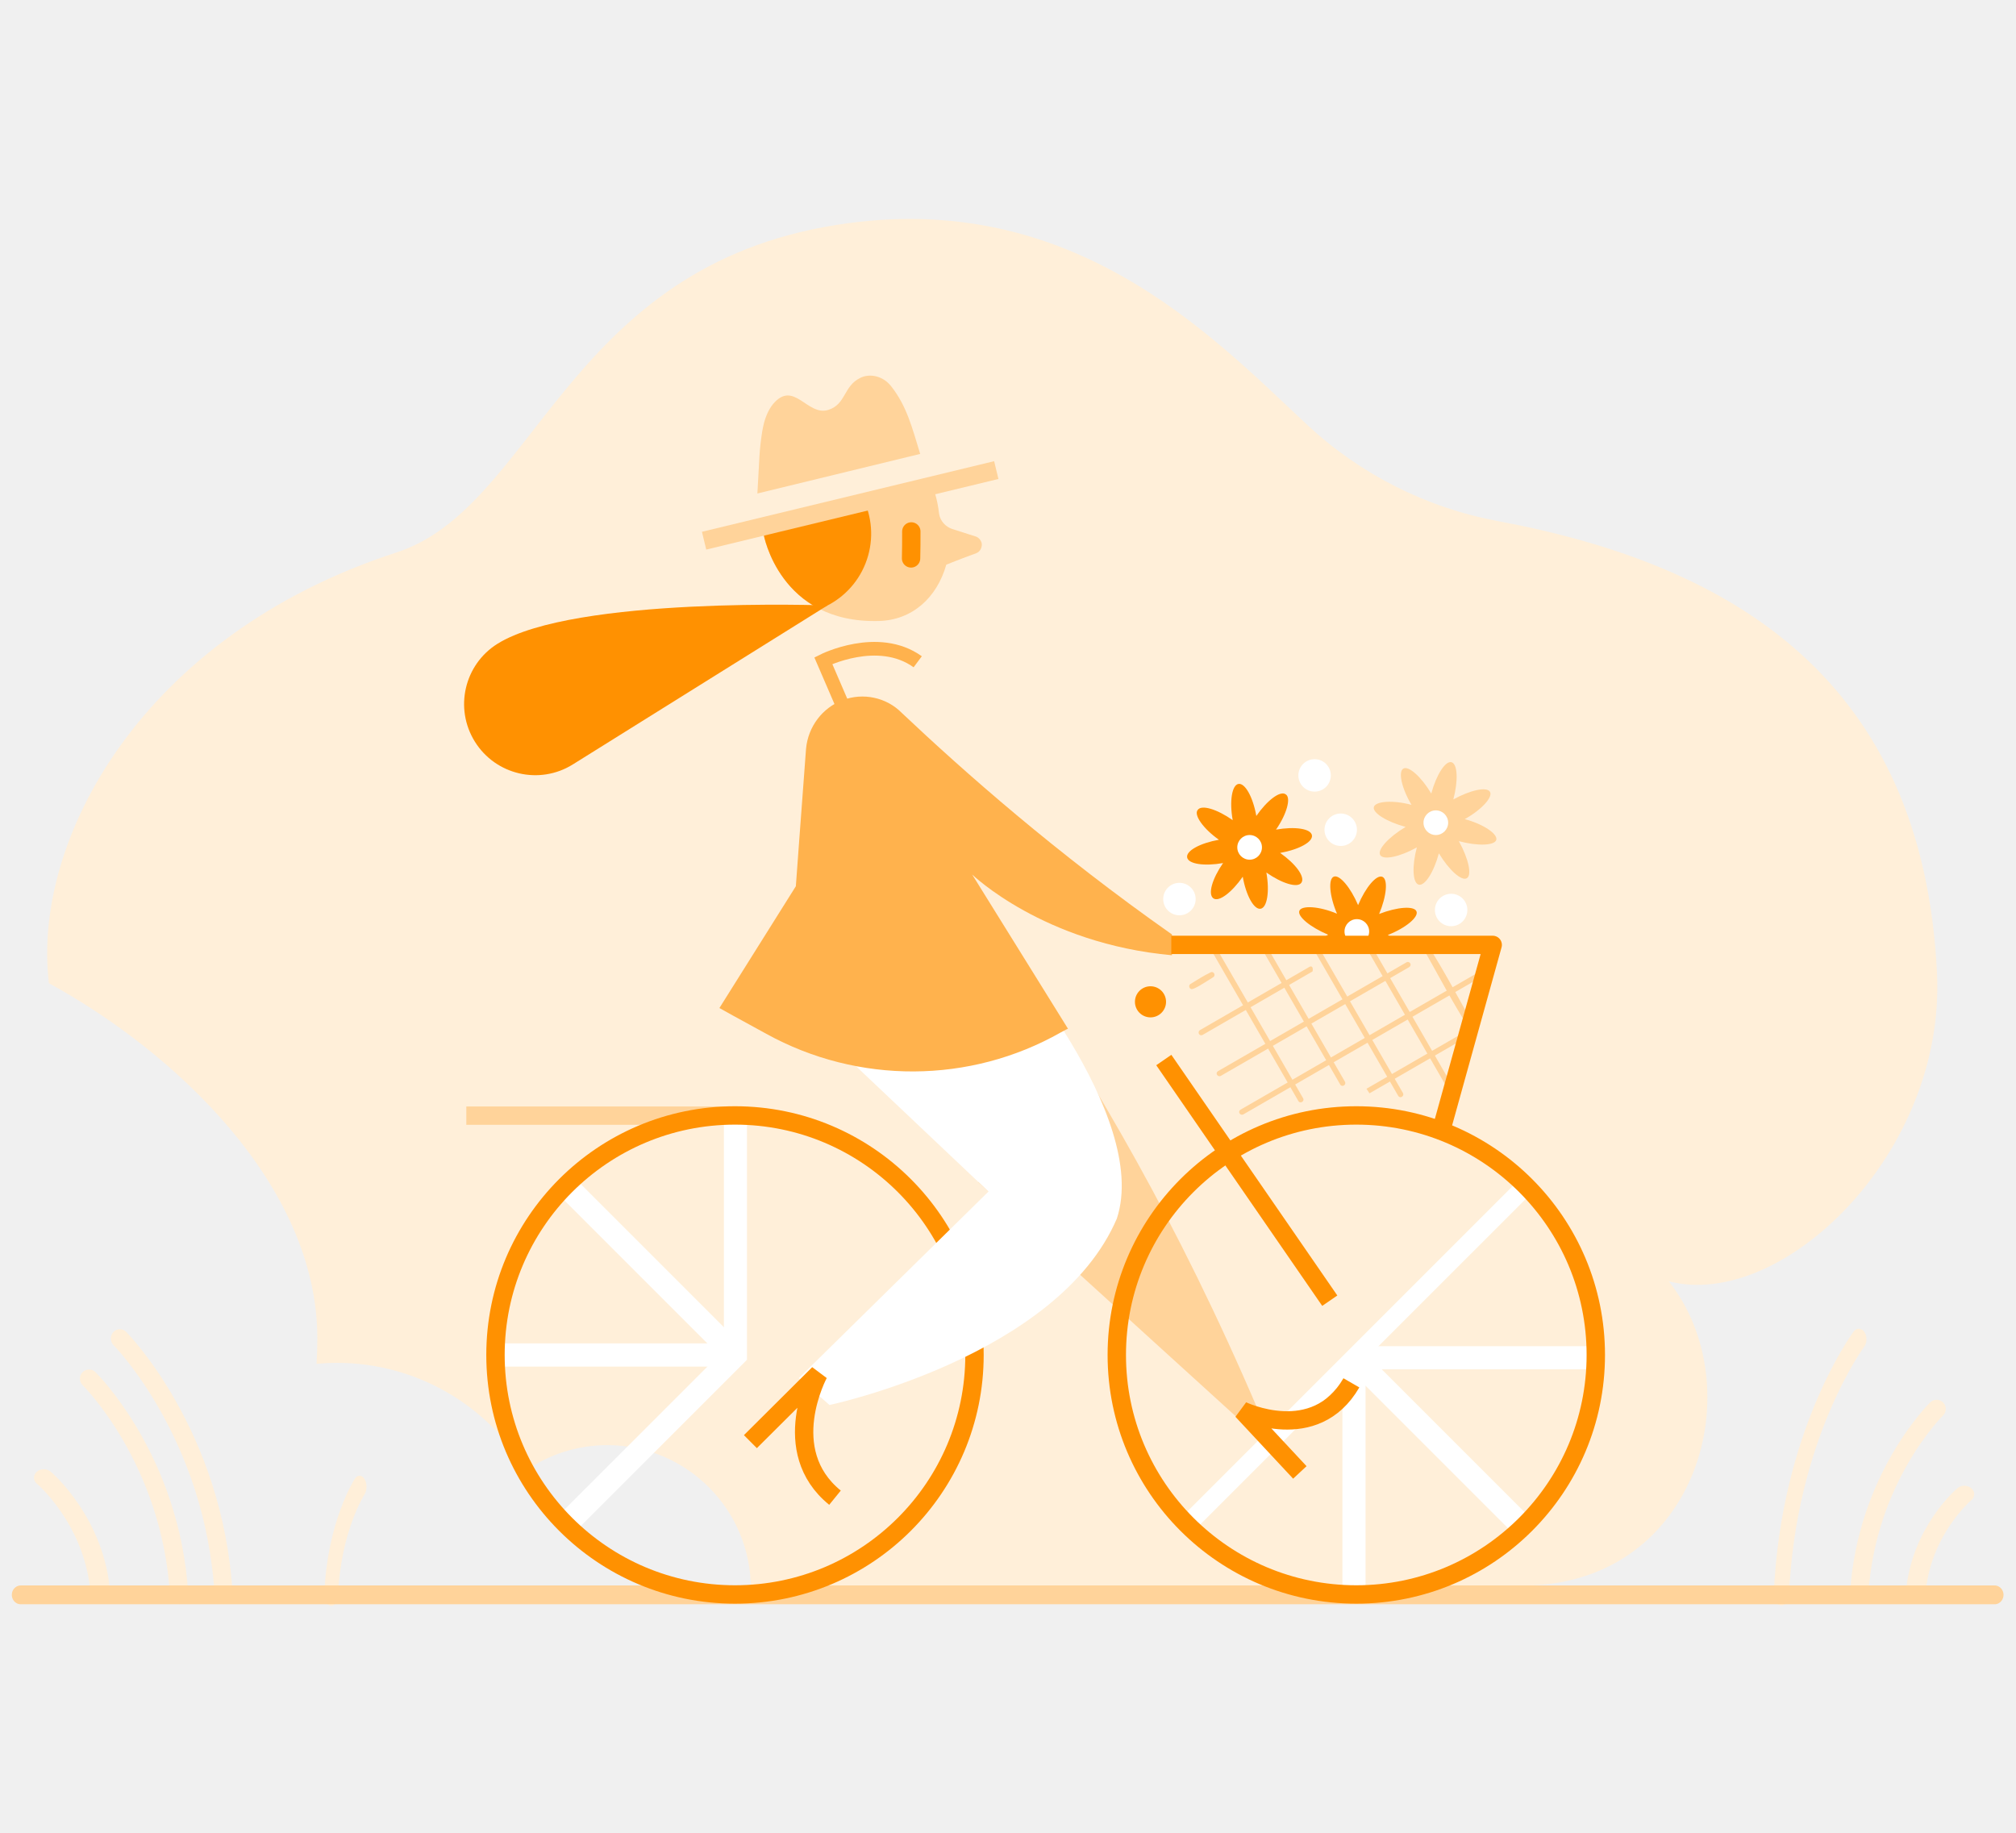
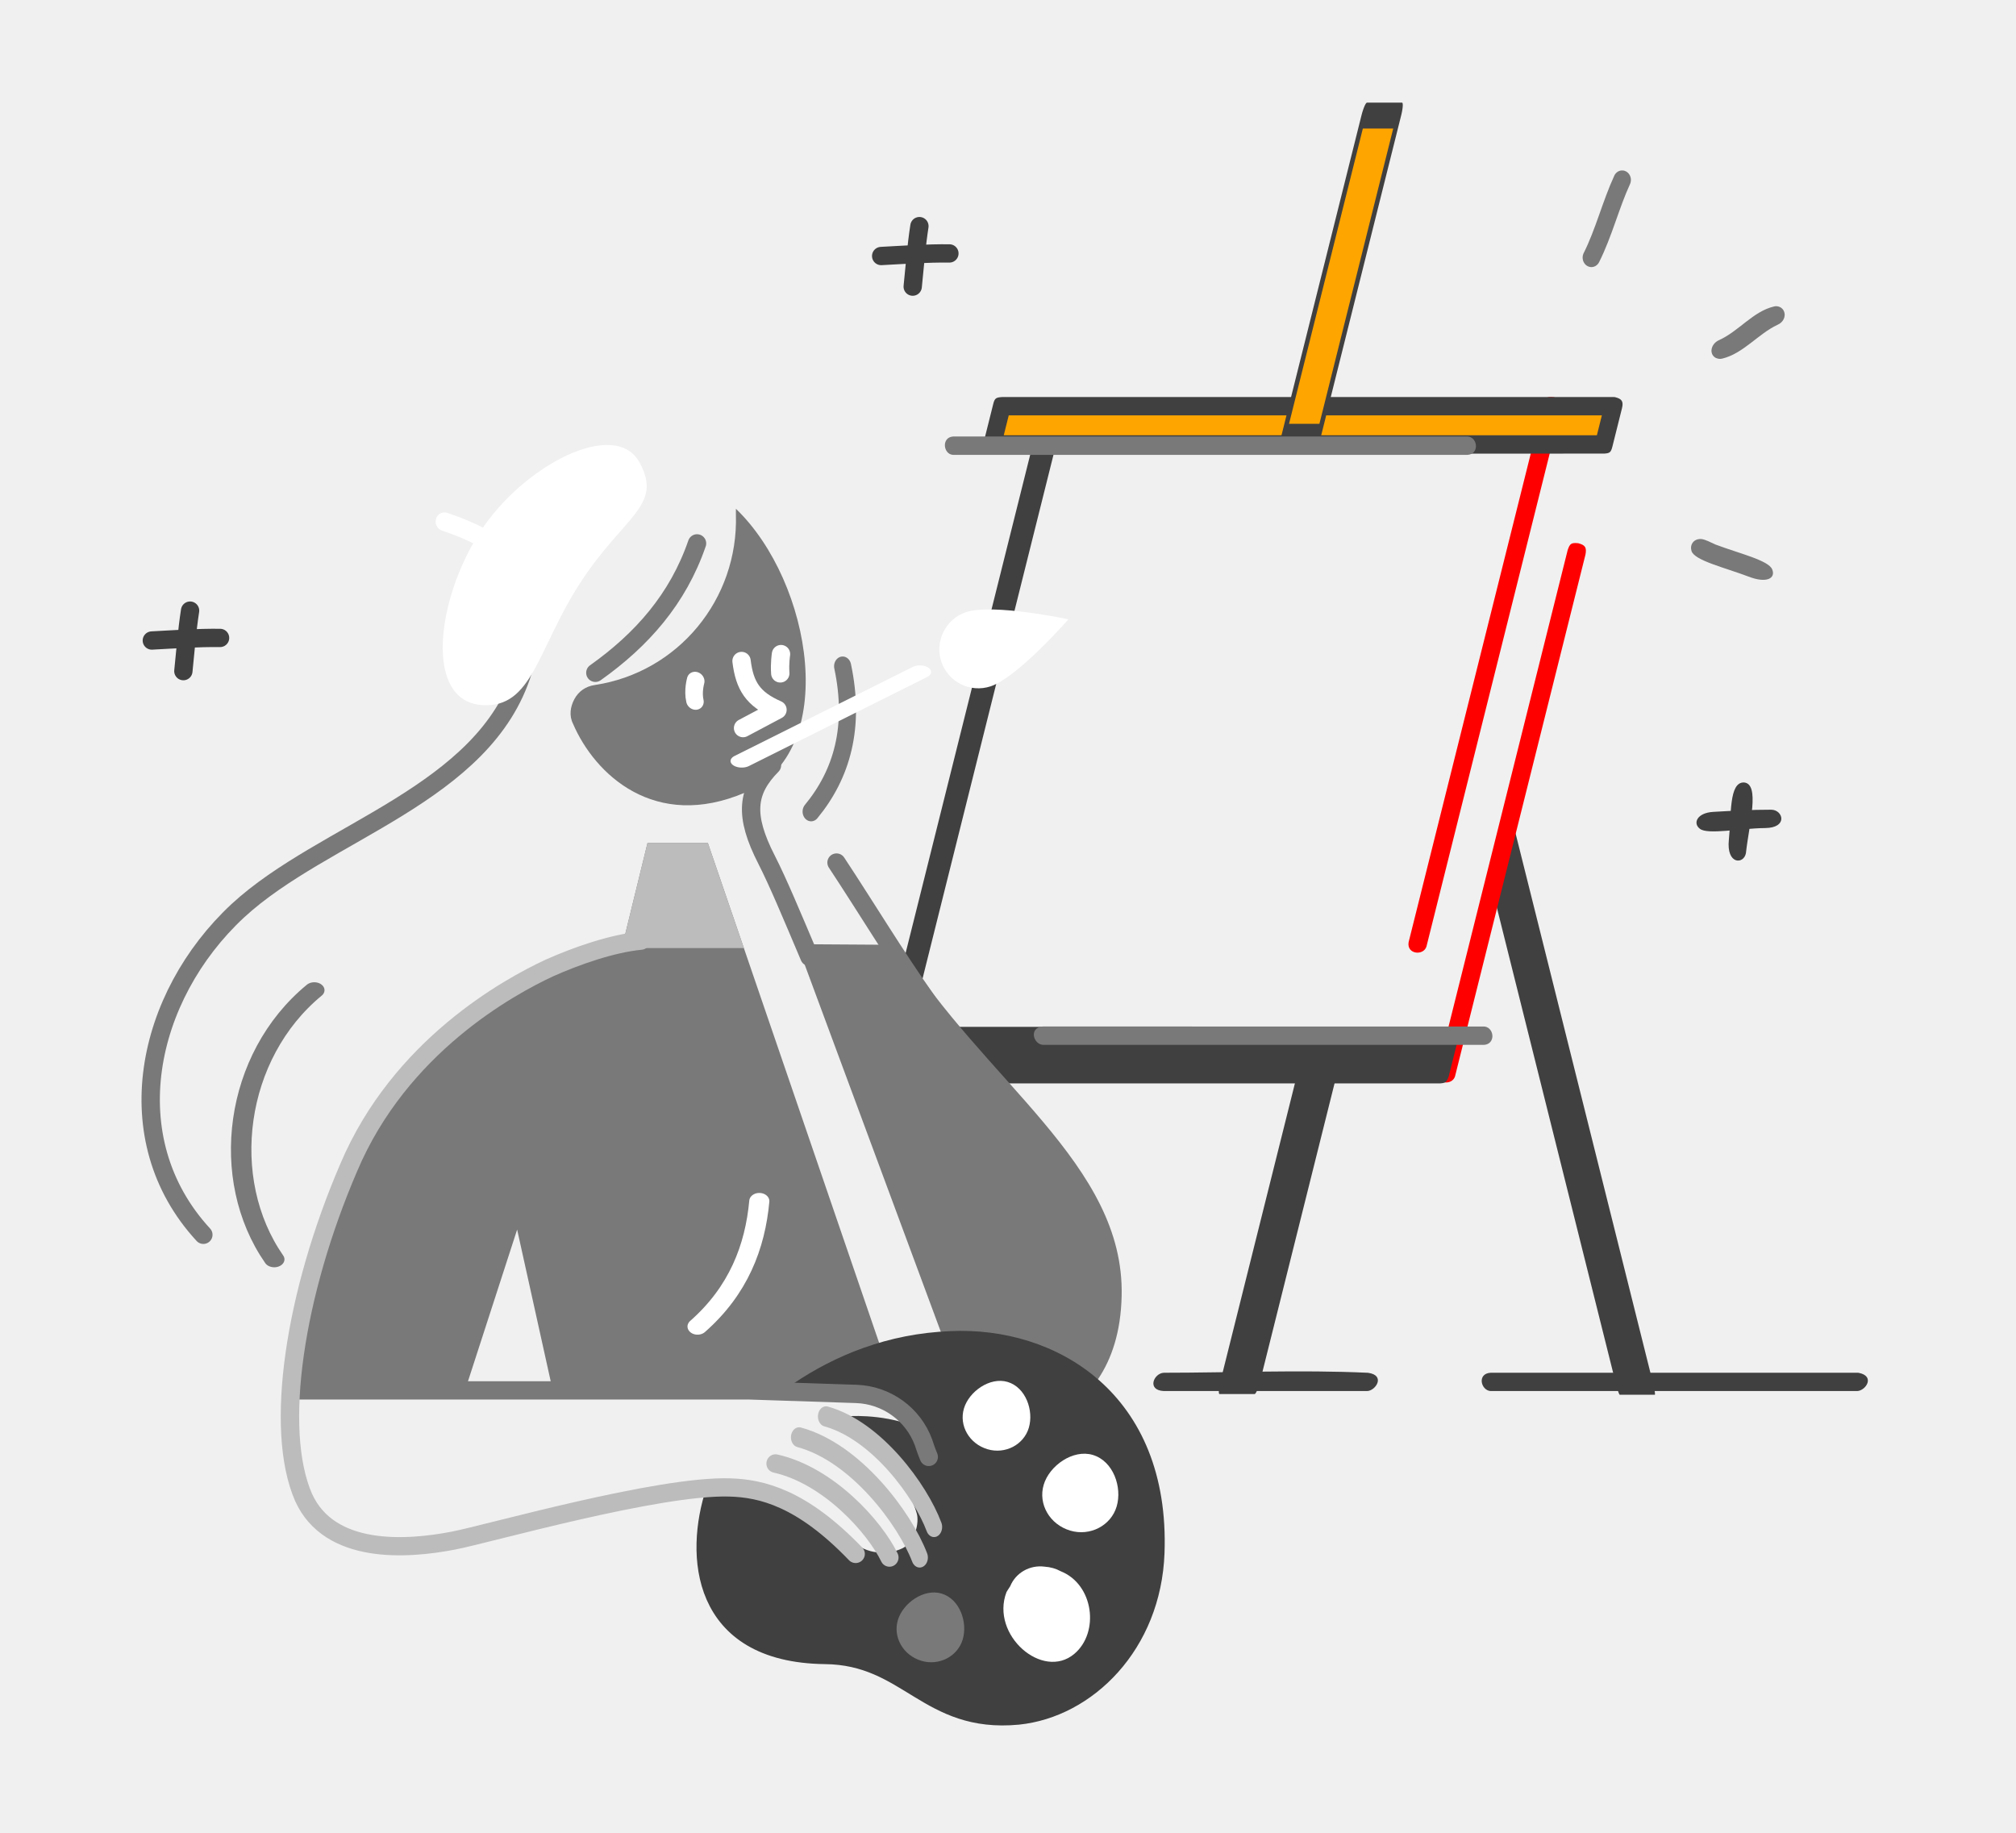
- <svg xmlns="http://www.w3.org/2000/svg" data-svgs-path="theme_tangerine/today_zero.svg" viewBox="0 0 220 200" fill-rule="evenodd" clip-rule="evenodd" stroke-linecap="round" stroke-linejoin="round" stroke-miterlimit="1.5">
-   <g transform="translate(-2050 -240)">
-     <g id="TodayZero">
-       <path fill="none" d="M1800-100h300v300h-300z" transform="matrix(.73333 0 0 .66667 730 306.667)" />
-       <g transform="translate(-697.953 -324.629)">
-         <g id="TodayZeroA">
-           <path d="M910.542 2035.61c-4.052-6.71-11.418-11.21-19.826-11.21-.71 0-1.413.04-2.107.1.056-.88.084-1.77.084-2.67 0-16-14.917-29.93-28.049-37.1-1.812-14.85 9.601-36.34 36.321-45.02 14.327-4.65 17.58-29.04 44.762-34.02 25.358-4.65 40.343 11.29 50.401 20.67a39.991 39.991 0 0 0 19.972 10.08c24.7 4.61 44.37 16.66 45.86 47.2.93 18.94-16.24 35.3-28.03 32.24 8.68 10.96 3.18 31.42-14.83 31.8l-81.102.56.002-.24c0-8.28-6.721-15-15-15-3.136 0-6.049.97-8.458 2.61z" fill="#ffefd9" transform="translate(1854.61 -1400.53) scale(1.0442)" />
-           <path fill="#ffd39a" fill-rule="nonzero" d="M906 1997.12h26v1.768h-26z" transform="translate(1773.81 -1574.13) scale(1.13138)" />
-           <path d="M534.394 1190.53c-.441-.59-1.55.37-1.55.37l-.006 35.27 1.689.1.006-35.27s.024-.18-.139-.47z" fill="#ffd39a" fill-rule="nonzero" transform="scale(-.35409 .35409) rotate(-60 -3214.049 9126.704)" />
-           <path d="M534.244 1190.67c-.507-.3-1.248-.12-1.313.33v49.06c.08.57 1.415.67 1.509 0l.001-49.06c-.038-.27-.12-.26-.197-.33z" fill="#ffd39a" fill-rule="nonzero" transform="matrix(-.1987 -.34416 -.52902 .30543 3645.53 490.907)" />
-           <path d="M534.344 1190.62c-.537-.43-1.426-.22-1.492.38v49.06c.079.72 1.574.84 1.668 0V1191c-.009-.07.013-.17-.176-.38z" fill="#ffd39a" fill-rule="nonzero" transform="matrix(-.17986 -.31152 -.41947 .24218 3497.17 547.717)" />
-           <path d="M534.344 1190.39c-.448-.7-1.466.48-1.466.48l-.006 48.26c0 .52.319.96.73.99h.003c.23.02.456-.08.624-.28.169-.21.264-.49.264-.79l.006-48.05s.025-.25-.155-.61z" fill="#ffd39a" fill-rule="nonzero" transform="matrix(-.18435 -.3193 -.24882 .14366 3285.74 669.698)" />
-           <path d="M537.465 1187.79c-2.273-4.16-7.982-2.28-8.306 2.9-.422 20.34-2.147 48.16 1.037 53.09 2.325 3.6 7.693 1.8 8.018-3.4.346-16.66 1.017-33.39-.019-50a7.65 7.65 0 0 0-.73-2.59z" fill="#ffd39a" fill-rule="nonzero" transform="matrix(-.03308 -.0573 -.04466 .02578 2951.05 670.877)" />
-           <path d="M534.508 1240.65c.266-.14.445-.19.496-.59V1191c-.116-.88-2.52-.9-2.638 0v49.06c.081.62.821 1.11 2.142.59z" fill="#ffd39a" fill-rule="nonzero" transform="matrix(.197 -.11373 -.19903 -.34474 3021.82 1155.93)" />
-           <path d="M534.537 1240.75c.6-.27.595-.43.625-.69V1191c-.113-.94-2.826-1.07-2.954 0v49.06c.08.67.882 1.2 2.329.69z" fill="#ffd39a" fill-rule="nonzero" transform="matrix(.17589 -.10155 -.17771 -.3078 3012.26 1103.63)" />
-           <path d="M534.579 1240.65c.48-.27.446-.38.471-.59V1191c-.111-.89-2.606-.98-2.729 0v49.06c.082.65.938 1.16 2.258.59z" fill="#ffd39a" fill-rule="nonzero" transform="matrix(.19042 -.10994 -.1924 -.33323 3028.33 1139.63)" />
-           <path d="M534.528 1240.75c.346-.16.566-.25.619-.69V1191c-.112-.93-2.796-1.06-2.922 0v49.06c.079.67.872 1.18 2.303.69z" fill="#ffd39a" fill-rule="nonzero" transform="matrix(.17785 -.10268 -.1797 -.31124 3025.13 1108.48)" />
-           <path d="M535.047 1241.21c.883-.38.94-.61 1.05-1 1.554-16.38.014-32.81.014-49.21-.141-1.48-4.373-1.76-4.835-.15-1.554 16.38-.014 32.81-.014 49.21.101 1.07 1.601 1.9 3.785 1.15z" fill="#ffd39a" fill-rule="nonzero" transform="matrix(.10715 -.06186 -.10826 -.18751 2980.44 933.271)" />
-           <path d="M21078.5 1361.07c0-2.25.6-4.07 1.4-4.07.8 0 1.4 1.82 1.4 4.07 1.6-1.59 3.4-2.43 3.9-1.87.6.55-.3 2.29-1.9 3.88 2.3 0 4.1.64 4.1 1.42 0 .78-1.8 1.42-4.1 1.42 1.6 1.59 2.5 3.33 1.9 3.88-.5.56-2.3-.28-3.9-1.87 0 2.25-.6 4.07-1.4 4.07-.8 0-1.4-1.82-1.4-4.07-1.6 1.59-3.3 2.43-3.9 1.87-.6-.55.3-2.29 1.9-3.88-2.3 0-4.1-.64-4.1-1.42 0-.78 1.8-1.42 4.1-1.42-1.6-1.59-2.5-3.33-1.9-3.88.6-.56 2.3.28 3.9 1.87z" fill="#ff9101" transform="matrix(-.16127 -.90792 .90792 -.16127 5045.01 20015.9)" />
-           <circle cx="992.409" cy="1962.41" r="2.409" fill="#fff" transform="matrix(.5585 0 0 .5585 2330.06 -438.91)" />
-           <path d="M21078.6 1361.24c0-2.34.6-4.24 1.3-4.24.7 0 1.4 1.9 1.4 4.24 1.6-1.65 3.4-2.57 3.9-2.04.5.52-.4 2.3-2 3.95 2.3 0 4.2.61 4.2 1.35 0 .75-1.9 1.35-4.2 1.35 1.6 1.66 2.5 3.43 2 3.95-.5.53-2.3-.39-3.9-2.04 0 2.34-.7 4.24-1.4 4.24s-1.3-1.9-1.3-4.24c-1.7 1.65-3.5 2.57-4 2.04-.5-.52.4-2.29 2-3.95-2.3 0-4.2-.6-4.2-1.35 0-.74 1.9-1.35 4.2-1.35-1.6-1.65-2.5-3.43-2-3.95.5-.53 2.3.39 4 2.04z" fill="#ffd39a" transform="matrix(.23866 -.8907 .8907 .23866 -3341.73 19104.7)" />
-           <circle cx="992.409" cy="1962.41" r="2.409" fill="#fff" transform="matrix(.73496 0 0 .73496 2164.88 -787.12)" />
-           <circle cx="992.409" cy="1962.41" r="2.409" fill="#fff" transform="matrix(.73496 0 0 .73496 2176.93 -778.362)" />
-           <circle cx="992.409" cy="1962.41" r="2.409" fill="#fff" transform="matrix(.73496 0 0 .73496 2162.03 -793.049)" />
-           <circle cx="992.409" cy="1962.41" r="2.409" fill="#fff" transform="matrix(.73496 0 0 .73496 2147.28 -779.555)" />
-           <path d="M21078.6 1361.24c0-2.34.6-4.24 1.3-4.24.7 0 1.4 1.9 1.4 4.24 1.6-1.65 3.4-2.57 3.9-2.04.5.52-.4 2.3-2 3.95 2.3 0 4.2.61 4.2 1.35 0 .75-1.9 1.35-4.2 1.35 1.6 1.66 2.5 3.43 2 3.95-.5.53-2.3-.39-3.9-2.04 0 2.34-4.4-8.17-2.7-6.52z" fill="#ff9101" transform="matrix(.35673 -.85033 .85033 .35673 -5783.98 18104.8)" />
-           <circle cx="992.409" cy="1962.41" r="2.409" fill="#fff" transform="matrix(.5585 0 0 .5585 2341.76 -429.731)" />
-           <circle cx="992.409" cy="1962.41" r="2.409" fill="#fff" transform="matrix(.5585 0 0 .5585 2350.38 -441.601)" />
-           <path d="M2959.287 718.38s-7.693 7.532-8.454 20.288" fill="none" stroke="#ffefd9" stroke-width="2.003" />
-           <path d="M16521 1367s9.1 8.91 10 24" fill="none" stroke="#ffefd9" stroke-width="4.03" transform="matrix(-.5324 0 0 .45789 11758.1 101.746)" />
-           <path d="M16521 1367s9.1 8.91 10 24" fill="none" stroke="#ffefd9" stroke-width="1.97" transform="matrix(-.84533 0 0 1.16233 16916.5 -878.133)" />
-           <path d="M2914.156 694.345l-36.963 36.962" fill="none" stroke="#fff" stroke-width="2.002" stroke-linecap="butt" stroke-linejoin="miter" />
-           <path d="M16660.5 1343v47" fill="none" stroke="#fff" stroke-width="2.27" stroke-linecap="butt" stroke-linejoin="miter" transform="matrix(1.1122 0 0 .5561 -15634.1 -34.045)" />
-           <path d="M16660.5 1343v47" fill="none" stroke="#fff" stroke-width="2.26" stroke-linecap="butt" stroke-linejoin="miter" transform="rotate(-45 10651.763 19610.098) scale(1.1122 .56793)" />
-           <path d="M16660.5 1343v47" fill="none" stroke="#fff" stroke-width="2.27" stroke-linecap="butt" stroke-linejoin="miter" transform="matrix(0 -1.1122 .5561 0 2148.84 19242.6)" />
-           <path d="M16660.5 1343v47" fill="none" stroke="#fff" stroke-width="2.26" stroke-linecap="butt" stroke-linejoin="miter" transform="matrix(1.1122 0 0 .56793 -15701.6 -76.373)" />
-           <path d="M16660.5 1343v47" fill="none" stroke="#fff" stroke-width="2.27" stroke-linecap="butt" stroke-linejoin="miter" transform="rotate(-45 10606.043 19696.236) scale(1.1122 .5561)" />
-           <path d="M16660.5 1343v47" fill="none" stroke="#fff" stroke-width="2.28" stroke-linecap="butt" stroke-linejoin="miter" transform="matrix(0 -1.1122 .54427 0 2071.13 19242.3)" />
-           <path d="M16660.5 1343v47" fill="none" stroke="#fff" stroke-width="2.27" stroke-linecap="butt" stroke-linejoin="miter" transform="rotate(-135 10663.85 4000.993) scale(1.1122 .56556)" />
-           <path d="M2757.67 715.074s8.945 8.76 9.83 23.594" fill="none" stroke="#ffefd9" stroke-width="1.996" />
-           <path d="M16521 1367s9.1 8.91 10 24" fill="none" stroke="#ffefd9" stroke-width="3.46" transform="matrix(.61914 0 0 .53248 -7476.08 -2.02)" />
-           <path d="M16521 1367s9.1 8.91 10 24" fill="none" stroke="#ffefd9" stroke-width="4.87" transform="matrix(-.30957 0 0 .49152 7901.6 54.957)" />
-           <path d="M16521 1367s9.1 8.91 10 24" fill="none" stroke="#ffefd9" stroke-width="1.74" transform="matrix(1.1325 0 0 1.16553 -15949 -882.588)" />
-           <path d="M16510 1390h247.8" fill="none" stroke="#ffd39a" stroke-width="2.23" transform="matrix(.86928 0 0 .92058 -11601.6 -540.94)" />
-           <circle cx="16572.5" cy="1362.5" r="18.5" fill="none" stroke="#ff9101" stroke-width="1.42" transform="translate(-20585.3 -1212.44) scale(1.41279)" />
-           <path d="M16621.3 1346.54l25.9 23.55 1.6-1.08c-8.1-18.93-15.9-31.84-23.8-44.01l-3.7 21.54z" fill="#ffd39a" transform="translate(-15631.5 -803.988) scale(1.1122)" />
-           <path d="M16623.3 1323.01l-21.7 4.86 20.7 19.59-18.6 18.3 3 2.64s22.4-4.73 28.2-18.3c3.3-10.12-11.6-27.09-11.6-27.09z" fill="#fff" transform="translate(-15631.5 -803.988) scale(1.1122)" />
-           <path d="M2874.955 680.303l18.112 26.262" fill="none" stroke="#ff9101" stroke-width="2.001" stroke-linecap="butt" stroke-linejoin="miter" />
-           <path d="M16629.4 1332.86c-8.9 5.06-19.9 5.11-28.9.14-2.7-1.46-4.6-2.53-4.6-2.53l7.5-11.95s.5-6.87 1-13.49c.2-2.16 1.6-4.02 3.6-4.77 2-.76 4.3-.27 5.8 1.26 6.1 5.76 15.1 13.72 26.5 21.73v2.04c-12.6-1.13-19.6-7.92-19.6-7.92l9.4 15.13s-.3.13-.7.36z" fill="#ffb24d" transform="translate(-15631.5 -805.12) scale(1.1122)" />
-           <path d="M2829.841 721.947l7.452-7.418s-4.56 8.386 1.78 13.535M2889.801 725.306l-6.296-6.754s7.948 3.857 11.921-3.023" fill="none" stroke="#ff9101" stroke-width="2.002" stroke-linecap="butt" stroke-linejoin="miter" />
-           <circle cx="16572.5" cy="1362.5" r="18.5" fill="none" stroke="#ff9101" stroke-width="1.42" transform="translate(-20517.5 -1212.44) scale(1.41279)" />
-           <path d="M2875.775 667.74h35.073l-5.657 20.366" fill="none" stroke="#ff9101" stroke-width="2.003" stroke-linecap="butt" />
-           <circle cx="964" cy="1992" r="2" fill="#ff9101" transform="matrix(.84853 0 0 .84853 2055.52 -1016.32)" />
-           <g transform="rotate(15.851 14517.738 -63056.329) scale(1.07957)">
-             <path d="M19160.7 1281.8l-15.3 9.04s4 8.26 13.6 5.24c3.2-1 5-3.84 5-7.34 0 0 1.3-1.01 2.6-1.94.3-.23.4-.63.3-.99-.1-.36-.5-.61-.8-.62-.9-.03-1.8-.06-2.5-.08-.7-.02-1.4-.45-1.7-1.1-.6-1.47-1.2-2.21-1.2-2.21z" fill="#ffd39a" />
-             <clipPath id="_clip1">
-               <path d="M19160.7 1281.8l-15.3 9.04s4 8.26 13.6 5.24c3.2-1 5-3.84 5-7.34 0 0 1.3-1.01 2.6-1.94.3-.23.4-.63.3-.99-.1-.36-.5-.61-.8-.62-.9-.03-1.8-.06-2.5-.08-.7-.02-1.4-.45-1.7-1.1-.6-1.47-1.2-2.21-1.2-2.21z" />
-             </clipPath>
-             <g clip-path="url(#_clip1)">
-               <circle cx="933.915" cy="1953.09" r="3.915" fill="#ff9101" transform="translate(17199.3 -2785.22) scale(2.08657)" />
-               <path d="M19159.68 1286.477c.26.873.486 1.751.721 2.629" fill="none" stroke="#ff9101" stroke-width="1.855" />
-             </g>
-           </g>
-           <path d="M2824.788 623.63l31.887-7.704" fill="none" stroke="#ffd39a" stroke-width="1.997" stroke-linecap="butt" stroke-linejoin="miter" />
-           <path d="M2881.35 2659.91c-.39-1.39-.79-2.78-1.18-4.17-.26-.94-.47-1.88-.63-2.84-.11-.68-.18-1.36-.12-2.05.04-.5.14-1 .33-1.46 1.48-3.45 4.44.17 6.63-1.35 1.85-1.28.82-3.19 2.49-4.73.89-.83 2.5-1.06 3.87-.2 2.66 1.67 4.14 3.99 5.98 6.45" fill="#ffd39a" transform="matrix(.84803 .28016 -.29317 .88738 1166.94 -2549.11)" />
-           <path d="M922.972 1933s-11.472 13.87-11.472 19.82c0 2.59 2.57 4.69 5.736 4.69s5.736-2.1 5.736-4.69V1933z" fill="#ff9101" transform="matrix(.71654 1.14772 -1.40202 .8753 4887.01 -2120.57)" />
-           <path d="M943.947 1964l-2.57-6.06s4.985-2.56 8.623.1" fill="none" stroke="#ffb24d" stroke-width="1.27" stroke-linecap="butt" stroke-linejoin="miter" transform="matrix(1.1946 0 0 1.1746 1713.23 -1663.07)" />
+ <svg xmlns="http://www.w3.org/2000/svg" data-svgs-path="theme_dark/project_zero.svg" viewBox="0 0 220 200" fill-rule="evenodd" clip-rule="evenodd" stroke-linecap="round" stroke-linejoin="round" stroke-miterlimit="1.5">
+   <g transform="translate(-2800 -240)">
+     <g id="ProjectNew">
+       <path fill="none" d="M1800-100h300v300h-300z" transform="matrix(.73333 0 0 .66667 1480 306.667)" />
+       <path d="M19249.7 1267h-50v60.8l50 9.74V1267z" fill="#404040" stroke="#404040" stroke-width="3.2" transform="matrix(.07647 0 -.2183 -.8732 1784.795 1497.148)" />
+       <path d="M19249.7 1267h-50v82.69" fill="none" stroke="#404040" stroke-width="2.24" stroke-linejoin="miter" transform="matrix(1.13552 0 -.21699 .86796 -18612.74 -811.212)" />
+       <path d="M19200.3 1283.96c-6.3.23-7.9.54-8.3 1.4v64.61c.6 1.17 14.7.95 15.5-.55v-64.61c-.5-.8-1.3-.93-7.2-.85zM19250.3 1265.88c-6.3.23-7.9.53-8.3 1.4v66.62c.6 1.16 14.7.95 15.5-.55v-66.62c-.5-.8-1.3-.93-7.2-.85z" fill="red" fill-rule="nonzero" transform="matrix(-.1332 0 -.22039 .88155 5812.674 -832.598)" />
+       <path fill="orange" d="M19199.7 1267h50v82.695h-50z" transform="matrix(-1.33455 0 .01261 -.05045 28582.064 352.417)" />
+       <path d="M19199.8 1369.29c-.6-3.68-.8-9.2-.8-24.4v-82.7c0-12.86.1-14.08.5-15.01h50c.8 1.52 1 15.99 1 24.63v82.69c0 12.86-.1 14.09-.6 15.02h-50c0-.08-.1-.15-.1-.23zm49.2-39.42v-43.05h-48.5v43.05h48.5z" fill="#404040" fill-rule="nonzero" transform="matrix(-1.33455 0 .01261 -.05045 28582.064 352.417)" />
+       <path fill="orange" stroke="#404040" stroke-width="6.66" d="M19199.7 1267h50v82.695h-50z" transform="matrix(-.07647 0 .10594 -.42378 4277.86 824.587)" />
+       <path fill="#404040" stroke="#404040" stroke-width="6.56" d="M19199.7 1267h50v82.695h-50z" transform="matrix(-.07647 0 .10754 -.43017 4269.21 935.737)" />
+       <path d="M16552.5 1390h52.7" fill="#fff" transform="matrix(.42129 0 0 .42129 -4046.398 -194.795)" />
+       <path d="M16605.4 1387.64c4.6.64 2 4.63-.2 4.73h-52.7c-4.5-.21-2.6-4.62 0-4.74 17.6 0 35.3-.81 52.9.01z" fill="#404040" fill-rule="nonzero" transform="matrix(.42129 0 0 .42129 -4046.398 -194.795)" />
+       <path d="M16552.5 1390h95" fill="#fff" transform="matrix(.42129 0 0 .42129 -4010.738 -194.795)" />
+       <path d="M16647.8 1387.64c4.4.84 1.9 4.6-.3 4.73h-95c-2.5-.15-3.6-4.52 0-4.74h95c.1 0 .2.01.3.01z" fill="#404040" fill-rule="nonzero" transform="matrix(.42129 0 0 .42129 -4010.738 -194.795)" />
+       <path d="M16003 624.294c-7.6 8.064-9.1 23.123-3.8 32.949" fill="none" stroke="#797979" stroke-width="1.94" transform="matrix(1.14978 0 0 .89148 -15565.633 -208.494)" />
+       <path d="M19262.4 1267h-62.7v82.69h66.8l-4.1-82.69z" fill="#404040" transform="matrix(-.85107 0 .01261 -.05045 19281.444 421.147)" />
+       <path d="M19199.9 1369.32c-.8-2.41-1.3-9.25-1.4-24.43v-82.7c.1-12.86.2-14.08.9-15.01h62.7c.7.84.9 4.13 1.2 9.84l4.1 82.7c.6 13.19.3 28.66-.6 29.8h-66.8c0-.07-.1-.13-.1-.2zm64.3-39.45l-2.1-43.05h-61.2v43.05h63.3z" fill="#404040" fill-rule="nonzero" transform="matrix(-.85107 0 .01261 -.05045 19281.444 421.147)" />
+       <path d="M19245.2 1314.42c1.8 1.05 14.9.67 15.4-.73l-6.3-52.75c-.7-1.13-14.8-1.14-15.5.59l6.3 52.74c0 .05.1.1.1.15z" fill="#797979" fill-rule="nonzero" transform="matrix(.03447 .12866 .90855 -.01528 1104.478 -2103.974)" />
+       <path d="M19246.3 1323.23c1.8 1 14.8.64 15.3-.75l-7.3-61.54c-.7-1.15-14.9-.84-15.5.59l7.3 61.54c.1.05.1.1.2.16z" fill="#797979" fill-rule="nonzero" transform="matrix(.03447 .12866 .90855 -.01528 1094.671 -2168.354)" />
+       <path d="M19265.2 1097.4c1.4-2.57 2.2-5.57 3.5-8.18" fill="none" stroke="#797979" stroke-width="2" transform="matrix(.95795 0 0 1.03606 -15481.433 -868.863)" />
+       <path d="M19286.3 1102.52c1.1.08 1.3 1.47.1 1.96-2.2.95-3.9 3.03-6.3 3.56-.1.03-.3.04-.4.02-.1-.02-.3-.07-.4-.13-.7-.41-.5-1.42.4-1.82 2.3-.95 3.9-3.04 6.3-3.56.1-.02.1-.03.3-.03zM19277.7 1127.04c.5.05 1.1.36 1.6.57 2.7.95 6.1 1.67 6.5 2.64.4.91-.6 1.5-2.7.75-2.7-.95-6.2-1.7-6.5-2.71-.2-.61.2-1.28 1.1-1.25z" fill="#797979" fill-rule="nonzero" transform="matrix(.95795 0 0 1.03606 -15481.433 -868.863)" />
+       <path d="M19167.2 1070.73c-.6 3.88-.9 7.8-1.3 11.7M19159.8 1076.51c4.4-.23 8.8-.55 13.2-.5" fill="none" stroke="#404040" stroke-width="3.54" transform="matrix(.56424 0 0 .56423 -7914.567 -339.462)" />
+       <path d="M19167.3 1068.96c3.2.22 1 8.15.4 13.67-.4 2.21-3.8 2.26-3.3-2.58.5-4.78 0-11.14 2.9-11.09z" fill="#404040" fill-rule="nonzero" transform="matrix(.56424 0 0 .56423 -7824.656 -277.755)" />
+       <path d="M19172.6 1074.23c2.3.02 3.3 3.52-1.2 3.55-4.8.05-11.1 1.33-12.6.14-1.4-1.04-.6-3.09 2.6-3.27 3.7-.21 7.4-.43 11.2-.42z" fill="#404040" fill-rule="nonzero" transform="matrix(.56424 0 0 .56423 -7824.656 -277.755)" />
+       <path d="M19167.2 1070.73c-.6 3.88-.9 7.8-1.3 11.7M19159.8 1076.51c4.4-.23 8.8-.55 13.2-.5" fill="none" stroke="#404040" stroke-width="3.54" transform="matrix(.56424 0 0 .56423 -7994.157 -297.504)" />
+       <g transform="translate(-14492.231 -834.45) scale(.90071)">
+         <path d="M19276.9 1295l-2.9 11.86-7.4 3.34s-27.7 6.81-33.5 51.1h21.7l6.3-19.44 4.2 18.98 41.9 1.29-23-67.13h-7.3z" fill="#797979" />
+         <clipPath id="_clip1">
+           <path d="M19276.9 1295l-2.9 11.86-7.4 3.34s-27.7 6.81-33.5 51.1h21.7l6.3-19.44 4.2 18.98 41.9 1.29-23-67.13h-7.3z" />
+         </clipPath>
+         <g clip-path="url(#_clip1)">
+           <path fill="#bcbcbc" d="M16017.8 601h47v19h-47z" transform="matrix(.98975 0 0 1.08891 3394.58 632.633)" />
        </g>
      </g>
+       <path d="M19295.2 1306.61c-.2-.47-.1-.98.2-1.38.3-.41.7-.65 1.2-.64 3.7.02 10.8.07 10.8.07 10.9 17.48 28.7 27.88 28.3 44.64-.4 18.31-18 18-18 18s-18.5-49.92-22.5-60.69z" fill="#797979" transform="matrix(.85845 0 0 .85845 -13676.33 -776.881)" />
+       <g transform="matrix(0 -.85845 .85845 0 1711.975 16981.555)">
+         <path d="M19291.7 1372.3c-.1 10.6-8.8 12.98-7.7 24.55.9 8.77 9 17.03 20.7 17.45 19.5.7 27.6-13.14 27-26-.3-7.76-3-14.23-6.5-19.41v7.49c0 3.9-2.5 7.34-6.3 8.43 2.3-3.87 2-9.12 2-9.12-1.6 2.67-5.6 7.9-10.9 9.4-1.7.49-4.8-.31-5.8-2.46-1.1-2.29-.9-5.51 1.1-7.58 4.8-5 7.6-9.54 7.2-16.74-8-2.64-20.6-1.96-20.8 13.99z" fill="#404040" />
+         <clipPath id="_clip2">
+           <path d="M19291.7 1372.3c-.1 10.6-8.8 12.98-7.7 24.55.9 8.77 9 17.03 20.7 17.45 19.5.7 27.6-13.14 27-26-.3-7.76-3-14.23-6.5-19.41v7.49c0 3.9-2.5 7.34-6.3 8.43 2.3-3.87 2-9.12 2-9.12-1.6 2.67-5.6 7.9-10.9 9.4-1.7.49-4.8-.31-5.8-2.46-1.1-2.29-.9-5.51 1.1-7.58 4.8-5 7.6-9.54 7.2-16.74-8-2.64-20.6-1.96-20.8 13.99z" />
+         </clipPath>
+         <g clip-path="url(#_clip2)">
+           <path d="M16099.6 679.265c2.4 0 4.2 2.639 4.2 4.985 0 2.346-1.9 4.25-4.2 4.25-2.4 0-4.3-1.904-4.3-4.25s2-4.985 4.3-4.985z" fill="#797979" transform="matrix(-.28842 .97029 -.92651 -.2754 24572.3 -14047.1)" />
+           <path d="M16099.6 679.265c2.4 0 4.2 2.639 4.2 4.985 0 2.346-1.9 4.25-4.2 4.25-2.4 0-4.3-1.904-4.3-4.25s2-4.985 4.3-4.985z" fill="#fff" transform="matrix(-.28842 .97029 -.92651 -.2754 24599.2 -14038.7)" />
+           <path d="M16099.6 679.265c2.4 0 4.2 2.639 4.2 4.985 0 2.346-1.9 4.25-4.2 4.25-2.4 0-4.3-1.904-4.3-4.25s2-4.985 4.3-4.985z" fill="#fff" transform="matrix(-.32435 1.09119 -1.04196 -.30972 25246.8 -15951)" />
+         </g>
+         <path d="M19291.7 1372.3c-.1 10.6-8.8 12.98-7.7 24.55.9 8.77 9 17.03 20.7 17.45 19.5.7 27.6-13.14 27-26-.3-7.76-3-14.23-6.5-19.41v7.49c0 3.9-2.5 7.34-6.3 8.43 0 0 0 0 0 0 2.3-3.87 2-9.12 2-9.12-1.6 2.67-5.6 7.9-10.9 9.4-1.7.49-4.8-.31-5.8-2.46-1.1-2.29-.9-5.51 1.1-7.58 4.8-5 7.6-9.54 7.2-16.74-8-2.64-20.6-1.96-20.8 13.99z" fill="none" stroke="#404040" stroke-width="2.33" />
+       </g>
+       <path d="M16107.3 700.521c-1.2-.843-2.8-.789-3.9.132-.3.161-.6.347-.6.347-3.4 3.002-.9 9.41 3.1 8.522 3.2-.702 4.9-5.184 2.6-7.863-.3-.454-.7-.83-1.2-1.138z" fill="#fff" transform="matrix(.97753 -.51297 .51297 .97753 -13190.728 7988.74)" />
+       <path d="M19470.3 1352.95h52.7s7.1.23 12.4.41c3.5.12 6.6 2.35 7.8 5.65.3.95.6 1.65.6 1.65" fill="none" stroke="#797979" stroke-width="2.12" transform="translate(-15499.133 -882.078) scale(.9415)" />
+       <path d="M16068.8 683.026c6.5 1.439 12.1 7.636 13.9 11.287" fill="none" stroke="#bcbcbc" stroke-width="2.22" transform="matrix(.89465 0 0 .9083 -11491.324 -220.686)" />
+       <path d="M16068.7 683.395c6.5 1.439 12.1 7.636 13.8 11.287" fill="none" stroke="#bcbcbc" stroke-width="1.88" transform="matrix(.95306 0 0 1.1624 -12427.227 -397.535)" />
+       <path d="M16068.9 683.279c6.5 1.439 12.1 7.636 13.8 11.287" fill="none" stroke="#bcbcbc" stroke-width="2.07" transform="matrix(.85407 0 0 1.06841 -10833.823 -335.455)" />
+       <path d="M19274.4 1304.12c-3.6.35-8.1 1.92-11.6 3.5-5.1 2.4-18.9 9.99-25.4 25.53-6.8 15.95-9.5 33.38-5.7 42.15 3.3 7.32 13 6.68 19 5.5 4.4-.86 25.8-7.04 34.9-6.79 4.1.11 9.2 1.35 16 8.5" fill="none" stroke="#bcbcbc" stroke-width="2.33" transform="matrix(.86182 0 0 .8537 -13741.13 -770.678)" />
+       <path d="M16058.9 653.508c-.4 5.37-2 10.503-5.9 14.712" fill="none" stroke="#fff" stroke-width="1.92" transform="matrix(1.1425 0 0 .9299 -15464.433 -236.626)" />
+       <path d="M19538.1 1258.3c2 8.28-.1 14.71-4.9 19.81" fill="none" stroke="#797979" stroke-width="2.66" transform="matrix(.7015 0 0 .80046 -10814.023 -694.515)" />
+       <path d="M19529.2 1271.24c-3.3 3.35-3.7 6.53-.7 12.37 1.5 2.95 3.2 7.03 5.6 12.69" fill="none" stroke="#797979" stroke-width="2.4" transform="matrix(.83438 0 0 .83438 -13410.529 -737.193)" />
+       <path d="M19160.4 1277.9c.2 6.19-4.2 11.55-10.3 12.49-.7.1-1.2.48-1.5 1.03-.3.56-.4 1.22-.1 1.81 1.6 3.71 6 7.85 12.6 5.02 7-2.99 4.9-15.42-.7-20.78v.43z" fill="#797979" transform="matrix(1.49043 .00256 -.00256 1.49043 -25673.656 -1657.511)" />
+       <path d="M16022.3 611.33l36.8-31.33" fill="none" stroke="#fff" stroke-width="4.62" transform="matrix(.52844 0 0 .31016 -5585.881 133.434)" />
+       <path d="M16107.3 535s-8.5 11.9-8.5 17c0 3.863 3.9 7 8.5 7 4.7 0 8.5-3.137 8.5-7 0-5.1-8.5-17-8.5-17z" fill="#fff" transform="matrix(.1581 .47606 -.57807 .19198 679.295 -7463.167)" />
+       <path d="M19504.3 1271.6c-5 16.25-26 20.96-37.3 31.4-12 11.16-16.1 29.79-4.5 42.37" fill="none" stroke="#797979" stroke-width="2.4" transform="matrix(.83438 0 0 .83438 -13416.929 -747.808)" />
+       <path d="M19520.3 1259.31s-.4 1.41-.1 2.67" fill="none" stroke="#fff" stroke-width="2.3" transform="matrix(.83438 .06975 0 .83438 -13411.429 -2098.014)" />
+       <path d="M19519.9 1259.48s0 1.24.3 2.5" fill="none" stroke="#fff" stroke-width="2.4" transform="matrix(.82411 .13052 -.13052 .8241 -13036.928 -3274.295)" />
+       <path d="M19145 1118.21c3.3 1.78 1.2 4.03 1.2 10.1 0 6.07 2.2 10-1.2 11.9-3.9 2.15-7.3-4.92-7.3-10.99s3.9-12.87 7.3-11.01z" fill="#fff" transform="matrix(1.2025 .78234 -.78234 1.2025 -19277.242 -16032.061)" />
+       <path d="M19139.2 1117.24c2.6 1.58 5.1 3.31 7.2 5.55" fill="none" stroke="#fff" stroke-width="2.76" stroke-linejoin="miter" transform="matrix(.69429 -.15995 .16558 .71874 -10624.623 2555.238)" />
+       <path d="M19538 1284c4 6.06 7.7 12.23 11.9 18.18" fill="none" stroke="#797979" stroke-width="2.4" transform="translate(-13410.829 -737.216) scale(.83438)" />
+       <path d="M19523.9 1259.19c.4 3.27 1.5 4.98 4.7 6.38l-4.5 2.39" fill="none" stroke="#fff" stroke-width="2.4" transform="translate(-13409.429 -738.51) scale(.83438)" />
+       <path d="M19504.3 1258.42c6.1-4.33 10.8-9.66 13.3-16.92" fill="none" stroke="#797979" stroke-width="2.4" transform="translate(-13409.029 -736.584) scale(.83438)" />
    </g>
  </g>
</svg>
